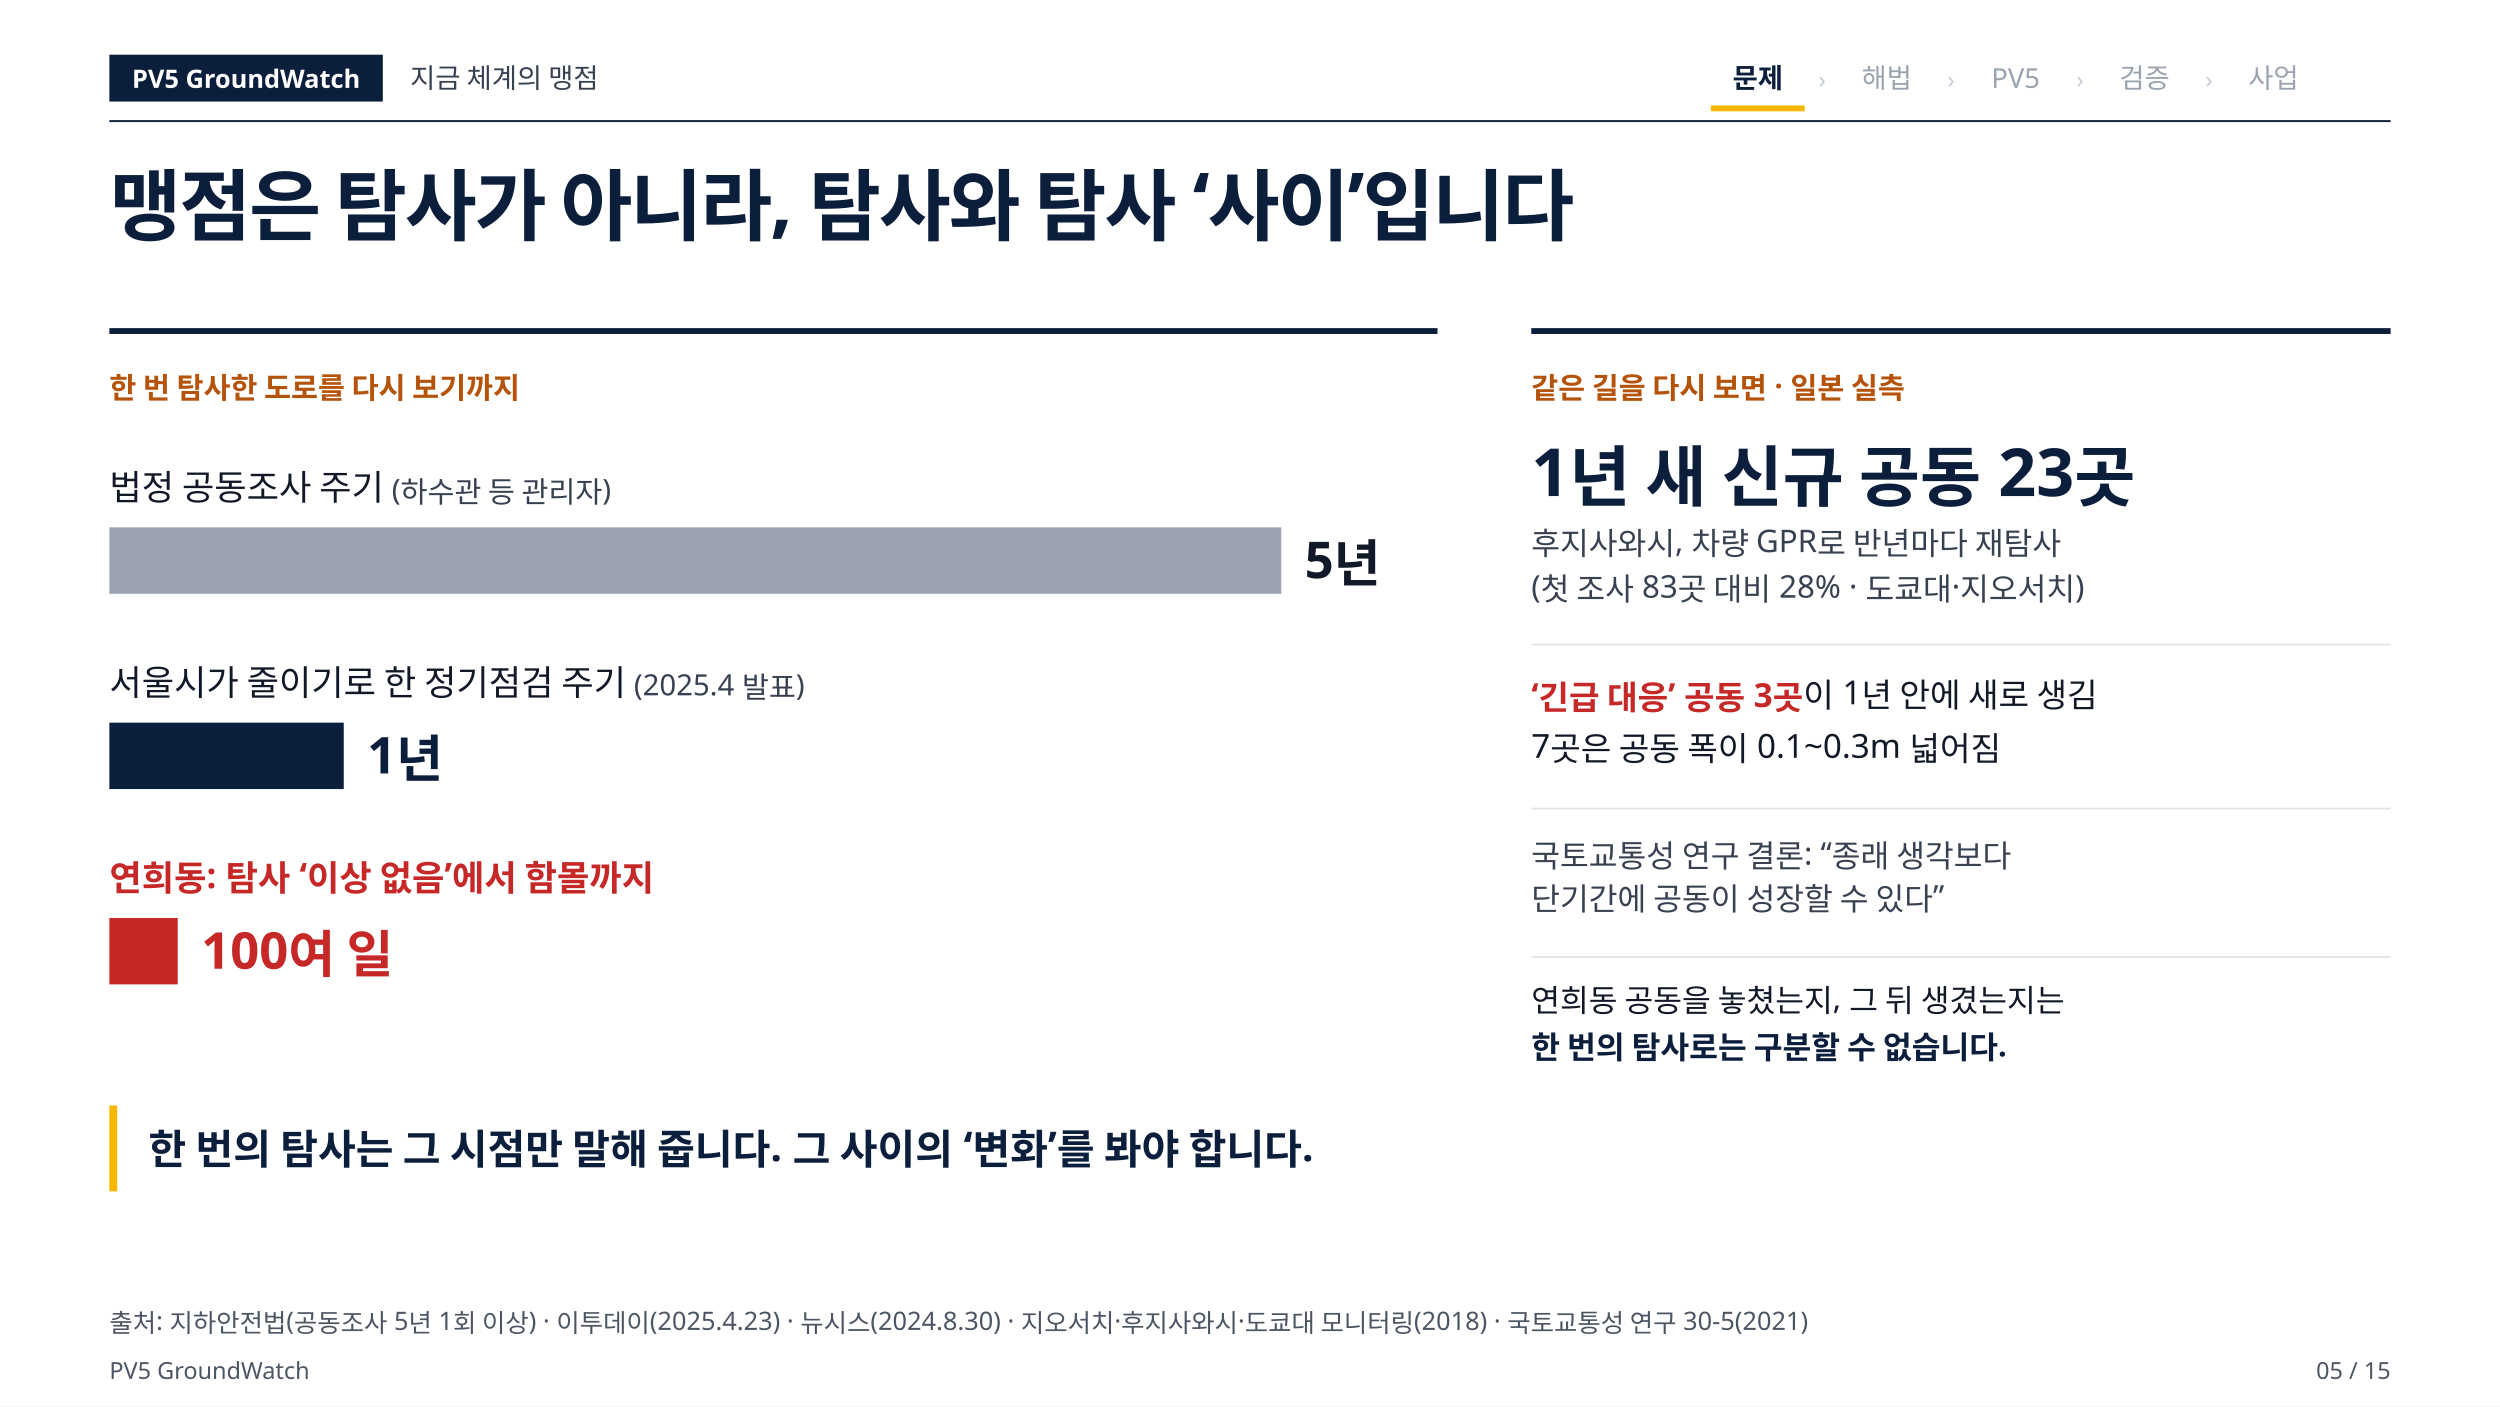
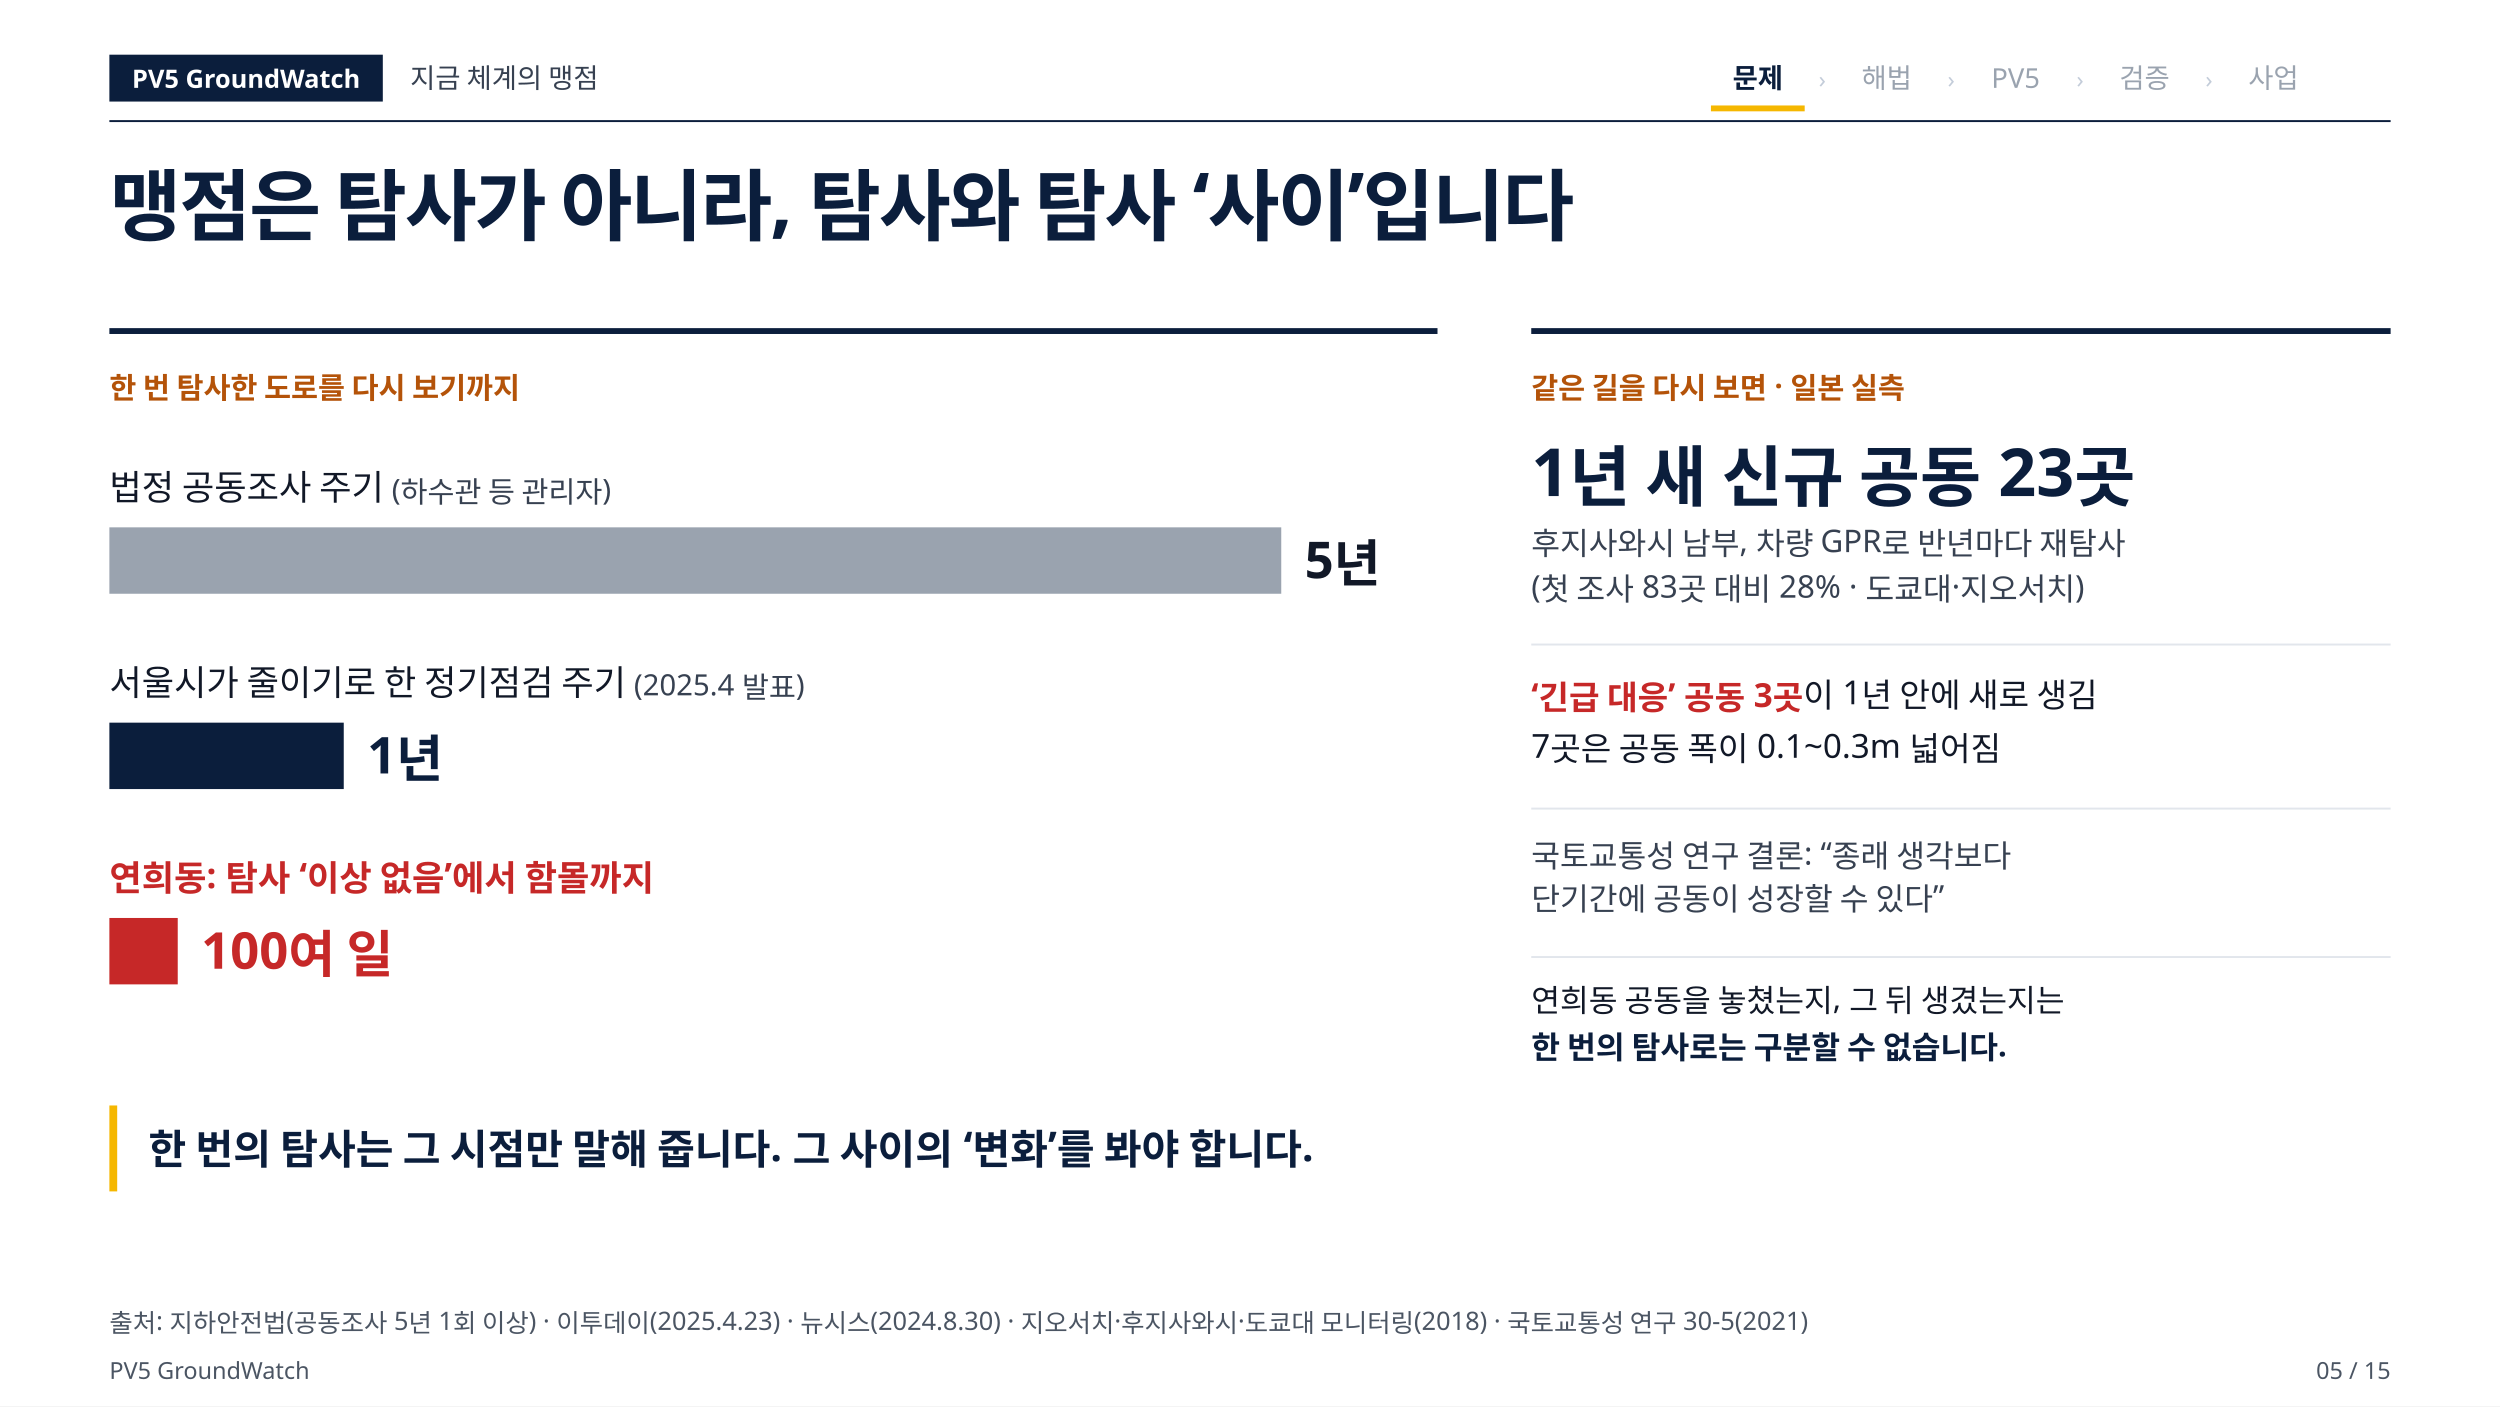
<svg xmlns="http://www.w3.org/2000/svg" viewBox="0 0 1280 720" lang="ko-KR" data-pptx-page-role="content" font-family="Pretendard, 'Malgun Gothic', sans-serif">
  <rect id="bg" x="0" y="0" width="1280" height="720" fill="#FFFFFF" />
  <g id="header" data-pptx-role="header" data-pptx-bounds="56 24 1168 40">
    <rect x="56" y="28" width="140" height="24" fill="#0B1E3C" />
    <text x="126" y="45" font-size="13" font-weight="bold" fill="#FFFFFF" text-anchor="middle">PV5 GroundWatch</text>
    <text x="210" y="45" font-size="14" fill="#374151">지금 체계의 맹점</text>
    <text x="900" y="45" font-size="14" font-weight="bold" fill="#0B1E3C" text-anchor="middle">문제</text>
    <rect x="876" y="54" width="48" height="3" fill="#F5B700" />
    <text x="933" y="45" font-size="12" fill="#C3CCD9" text-anchor="middle">›</text>
    <text x="966" y="45" font-size="14" font-weight="normal" fill="#9AA3AF" text-anchor="middle">해법</text>
    <text x="999" y="45" font-size="12" fill="#C3CCD9" text-anchor="middle">›</text>
    <text x="1032" y="45" font-size="14" font-weight="normal" fill="#9AA3AF" text-anchor="middle">PV5</text>
    <text x="1065" y="45" font-size="12" fill="#C3CCD9" text-anchor="middle">›</text>
    <text x="1098" y="45" font-size="14" font-weight="normal" fill="#9AA3AF" text-anchor="middle">검증</text>
    <text x="1131" y="45" font-size="12" fill="#C3CCD9" text-anchor="middle">›</text>
    <text x="1164" y="45" font-size="14" font-weight="normal" fill="#9AA3AF" text-anchor="middle">사업</text>
    <line x1="56" y1="62" x2="1224" y2="62" stroke="#0B1E3C" stroke-width="1" />
  </g>
  <g id="title" data-pptx-bounds="56 80 1168 56" letter-spacing="-1">
    <text x="56" y="120" font-size="40" font-weight="bold" fill="#0B1E3C">맹점은 탐사가 아니라, 탐사와 탐사 ‘사이’입니다</text>
  </g>
  <g id="gap-chart" data-pptx-bounds="56 168 680 360">
    <rect x="56" y="168" width="680" height="3" fill="#0B1E3C" />
    <text x="56" y="204" font-size="15" font-weight="bold" fill="#B45309">한 번 탐사한 도로를 다시 보기까지</text>
    <text x="56" y="256" font-size="18" fill="#111827">법정 공동조사 주기 <tspan font-size="15" fill="#374151">(하수관 등 관리자)</tspan>
    </text>
    <rect x="56" y="270" width="600" height="34" fill="#9AA3AF" />
    <text x="668" y="296" font-size="26" font-weight="bold" fill="#111827">5년</text>
    <text x="56" y="356" font-size="18" fill="#111827">서울시가 줄이기로 한 정기점검 주기 <tspan font-size="15" fill="#374151">(2025.4 발표)</tspan>
    </text>
    <rect x="56" y="370" width="120" height="34" fill="#0B1E3C" />
    <text x="188" y="396" font-size="26" font-weight="bold" fill="#0B1E3C">1년</text>
    <text x="56" y="456" font-size="18" font-weight="bold" fill="#C62828">연희동: 탐사 ‘이상 없음’에서 함몰까지</text>
    <rect x="56" y="470" width="35" height="34" fill="#C62828" />
    <text x="103" y="496" font-size="26" font-weight="bold" fill="#C62828">100여 일</text>
  </g>
  <g id="evidence" data-pptx-bounds="784 168 440 384">
    <rect x="784" y="168" width="440" height="3" fill="#0B1E3C" />
    <text x="784" y="204" font-size="15" font-weight="bold" fill="#B45309">같은 길을 다시 보면 · 일본 실측</text>
    <text x="784" y="254" font-size="34" font-weight="bold" fill="#0B1E3C">1년 새 신규 공동 23곳</text>
-     <text x="784" y="284" font-size="16" fill="#374151">후지사와시, 차량 GPR로 반년마다 재탐사</text>
+     <text x="784" y="284" font-size="16" fill="#374151">후지사와시 남부, 차량 GPR로 반년마다 재탐사</text>
    <text x="784" y="306" font-size="16" fill="#374151">(첫 조사 83곳 대비 28% · 도쿄대·지오서치)</text>
    <line x1="784" y1="330" x2="1224" y2="330" stroke="#E2E6EC" stroke-width="1" />
    <text x="784" y="362" font-size="17" fill="#111827">
      <tspan font-weight="bold" fill="#C62828">‘긴급 대응’ 공동 3곳</tspan>이 1년 안에 새로 생김</text>
    <text x="784" y="388" font-size="17" fill="#111827">7곳은 공동 폭이 0.1~0.3m 넓어짐</text>
    <line x1="784" y1="414" x2="1224" y2="414" stroke="#E2E6EC" stroke-width="1" />
    <text x="784" y="444" font-size="16" fill="#374151">국토교통성 연구 결론: “종래 생각보다</text>
    <text x="784" y="466" font-size="16" fill="#374151">단기간에 공동이 성장할 수 있다”</text>
    <line x1="784" y1="490" x2="1224" y2="490" stroke="#E2E6EC" stroke-width="1" />
    <text x="784" y="518" font-size="16" fill="#111827">연희동 공동을 놓쳤는지, 그 뒤 생겼는지는</text>
    <text x="784" y="542" font-size="16" font-weight="bold" fill="#0B1E3C">한 번의 탐사로는 구분할 수 없습니다.</text>
  </g>
  <g id="conclusion" data-pptx-bounds="56 566 1168 44">
    <rect x="56" y="566" width="4" height="44" fill="#F5B700" />
    <text x="76" y="596" font-size="21" font-weight="bold" fill="#0B1E3C">한 번의 탐사는 그 시점만 말해 줍니다. 그 사이의 ‘변화’를 봐야 합니다.</text>
  </g>
  <g id="source" data-pptx-bounds="56 668 1168 20">
    <text x="56" y="682" font-size="13" fill="#4B5563">출처: 지하안전법(공동조사 5년 1회 이상) · 이투데이(2025.4.23) · 뉴시스(2024.8.30) · 지오서치·후지사와시·도쿄대 모니터링(2018) · 국토교통성 연구 30-5(2021)</text>
  </g>
  <g id="footer" data-pptx-role="footer" data-pptx-bounds="56 692 1168 22" fill="#4B5563" font-size="12">
    <text x="56" y="706">PV5 GroundWatch</text>
    <text x="1224" y="706" text-anchor="end">05 / 15</text>
  </g>
</svg>
